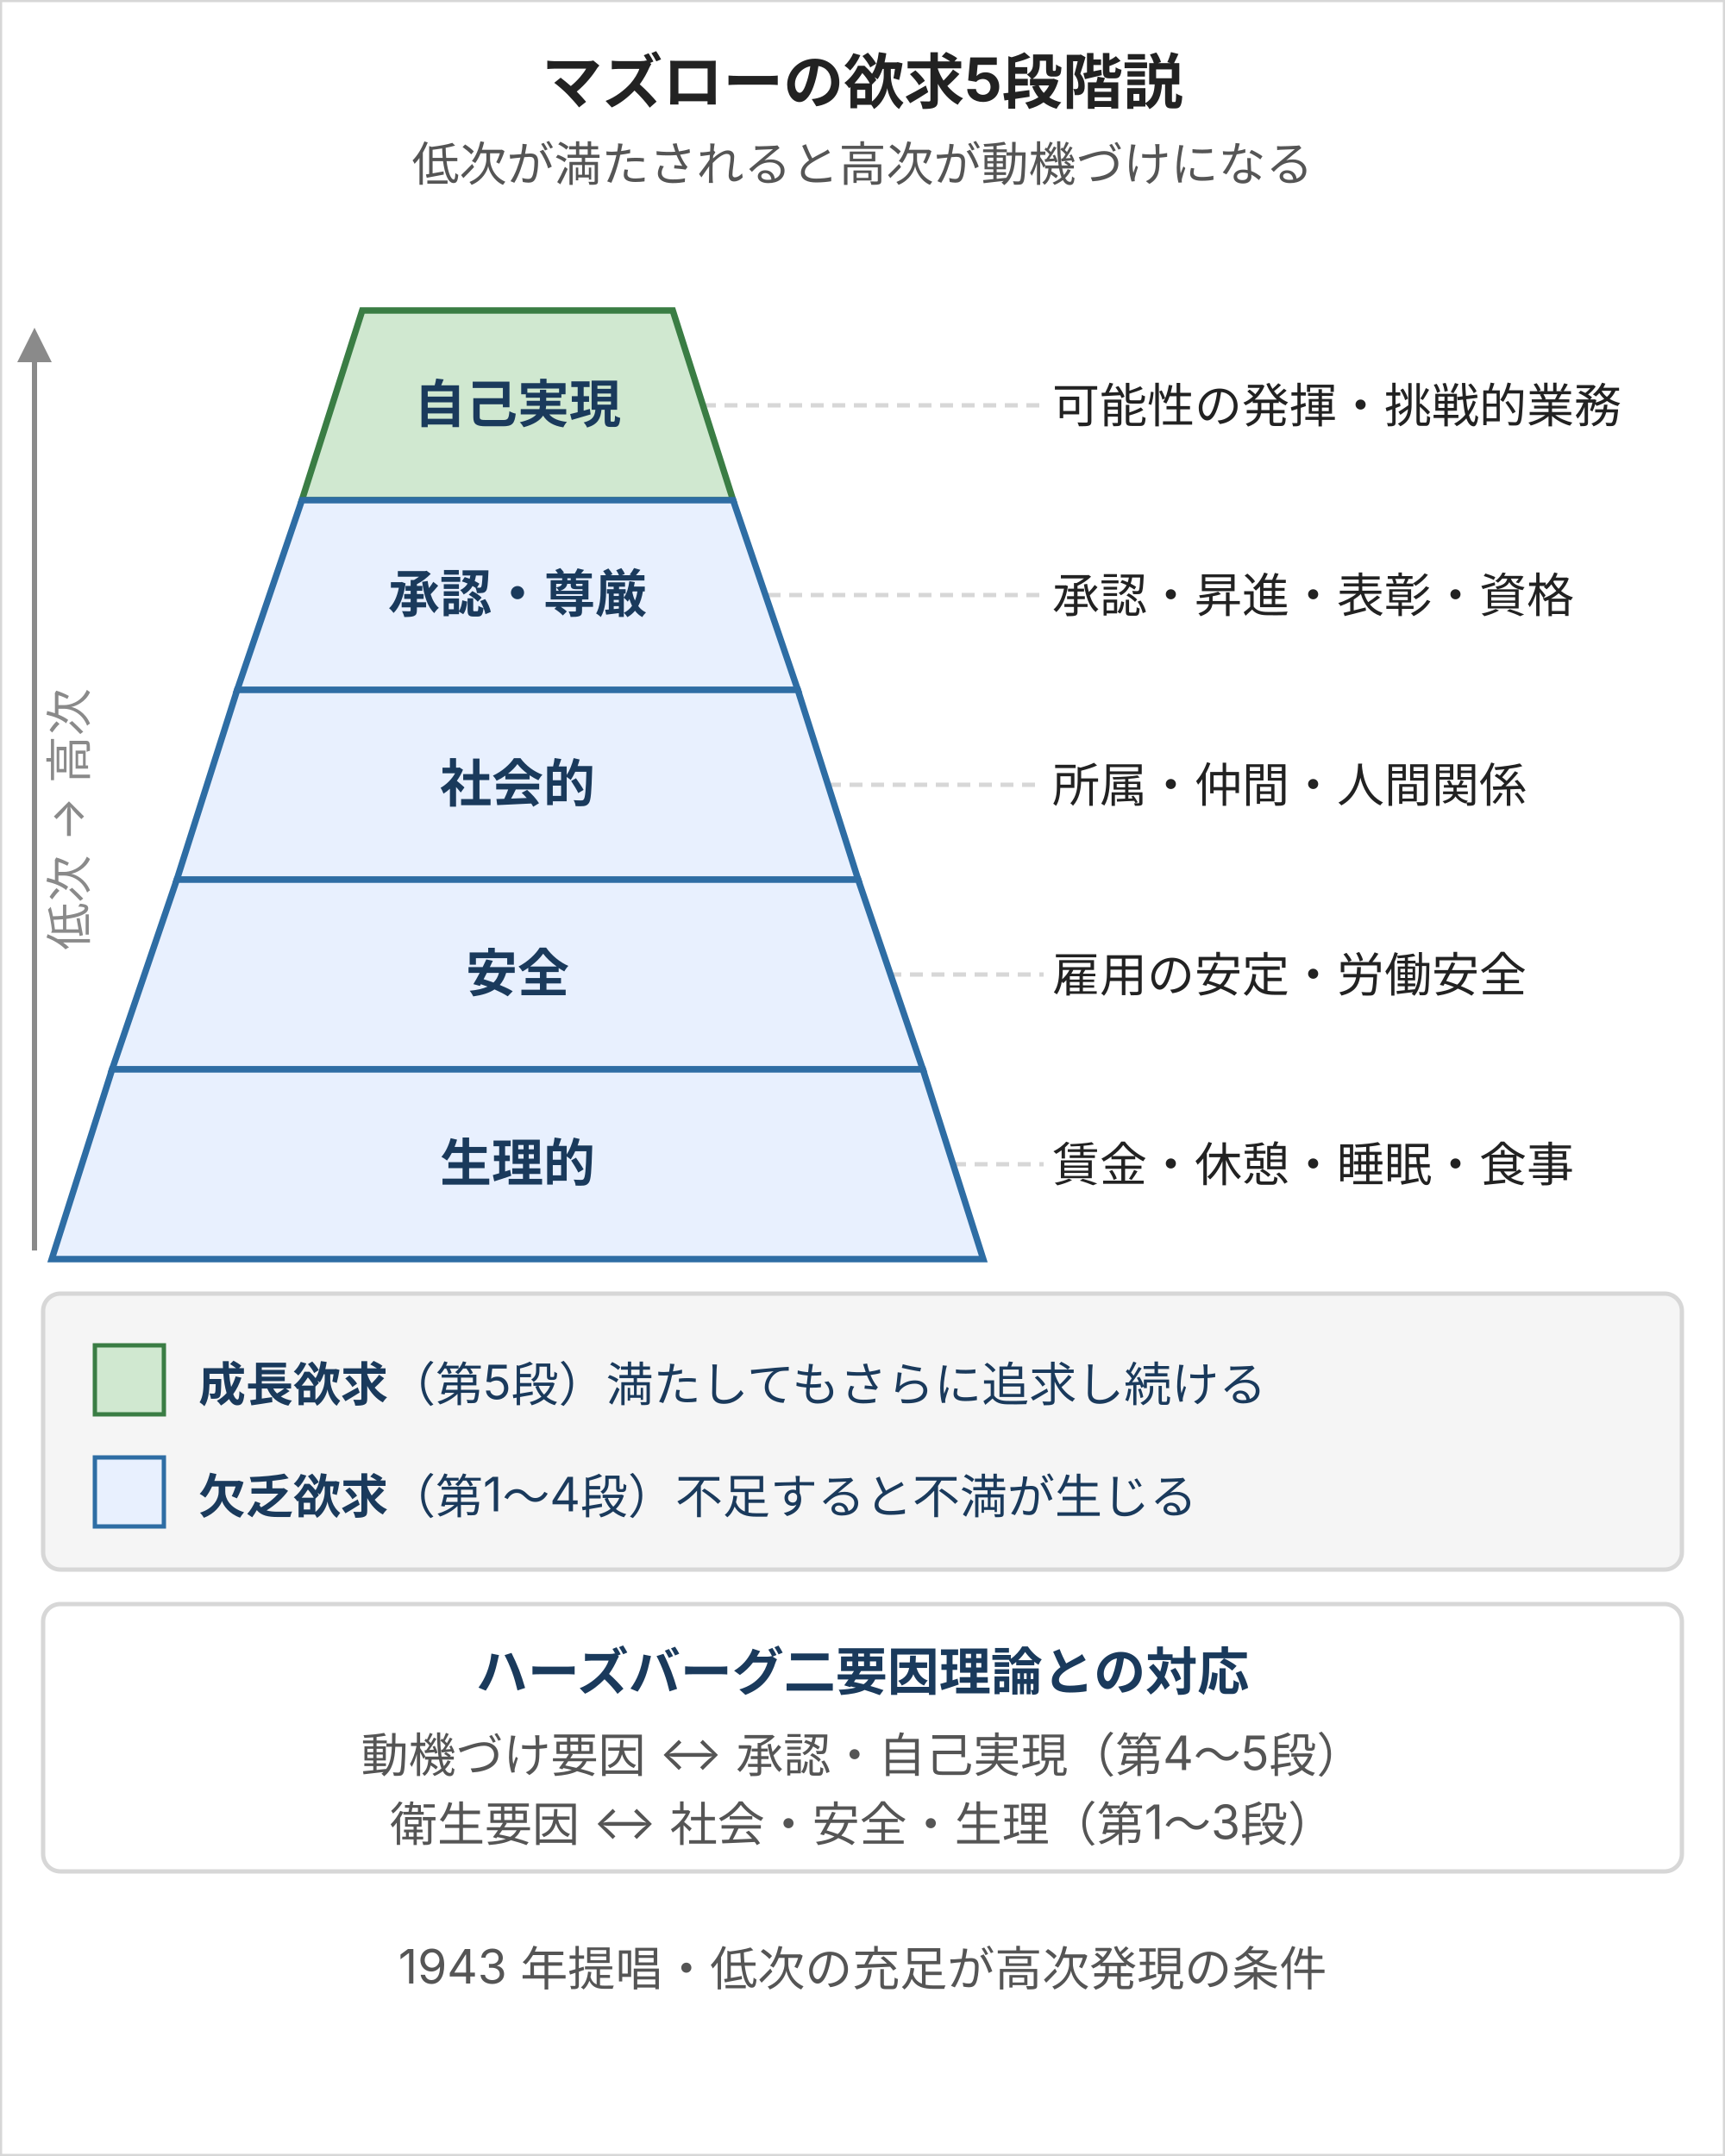
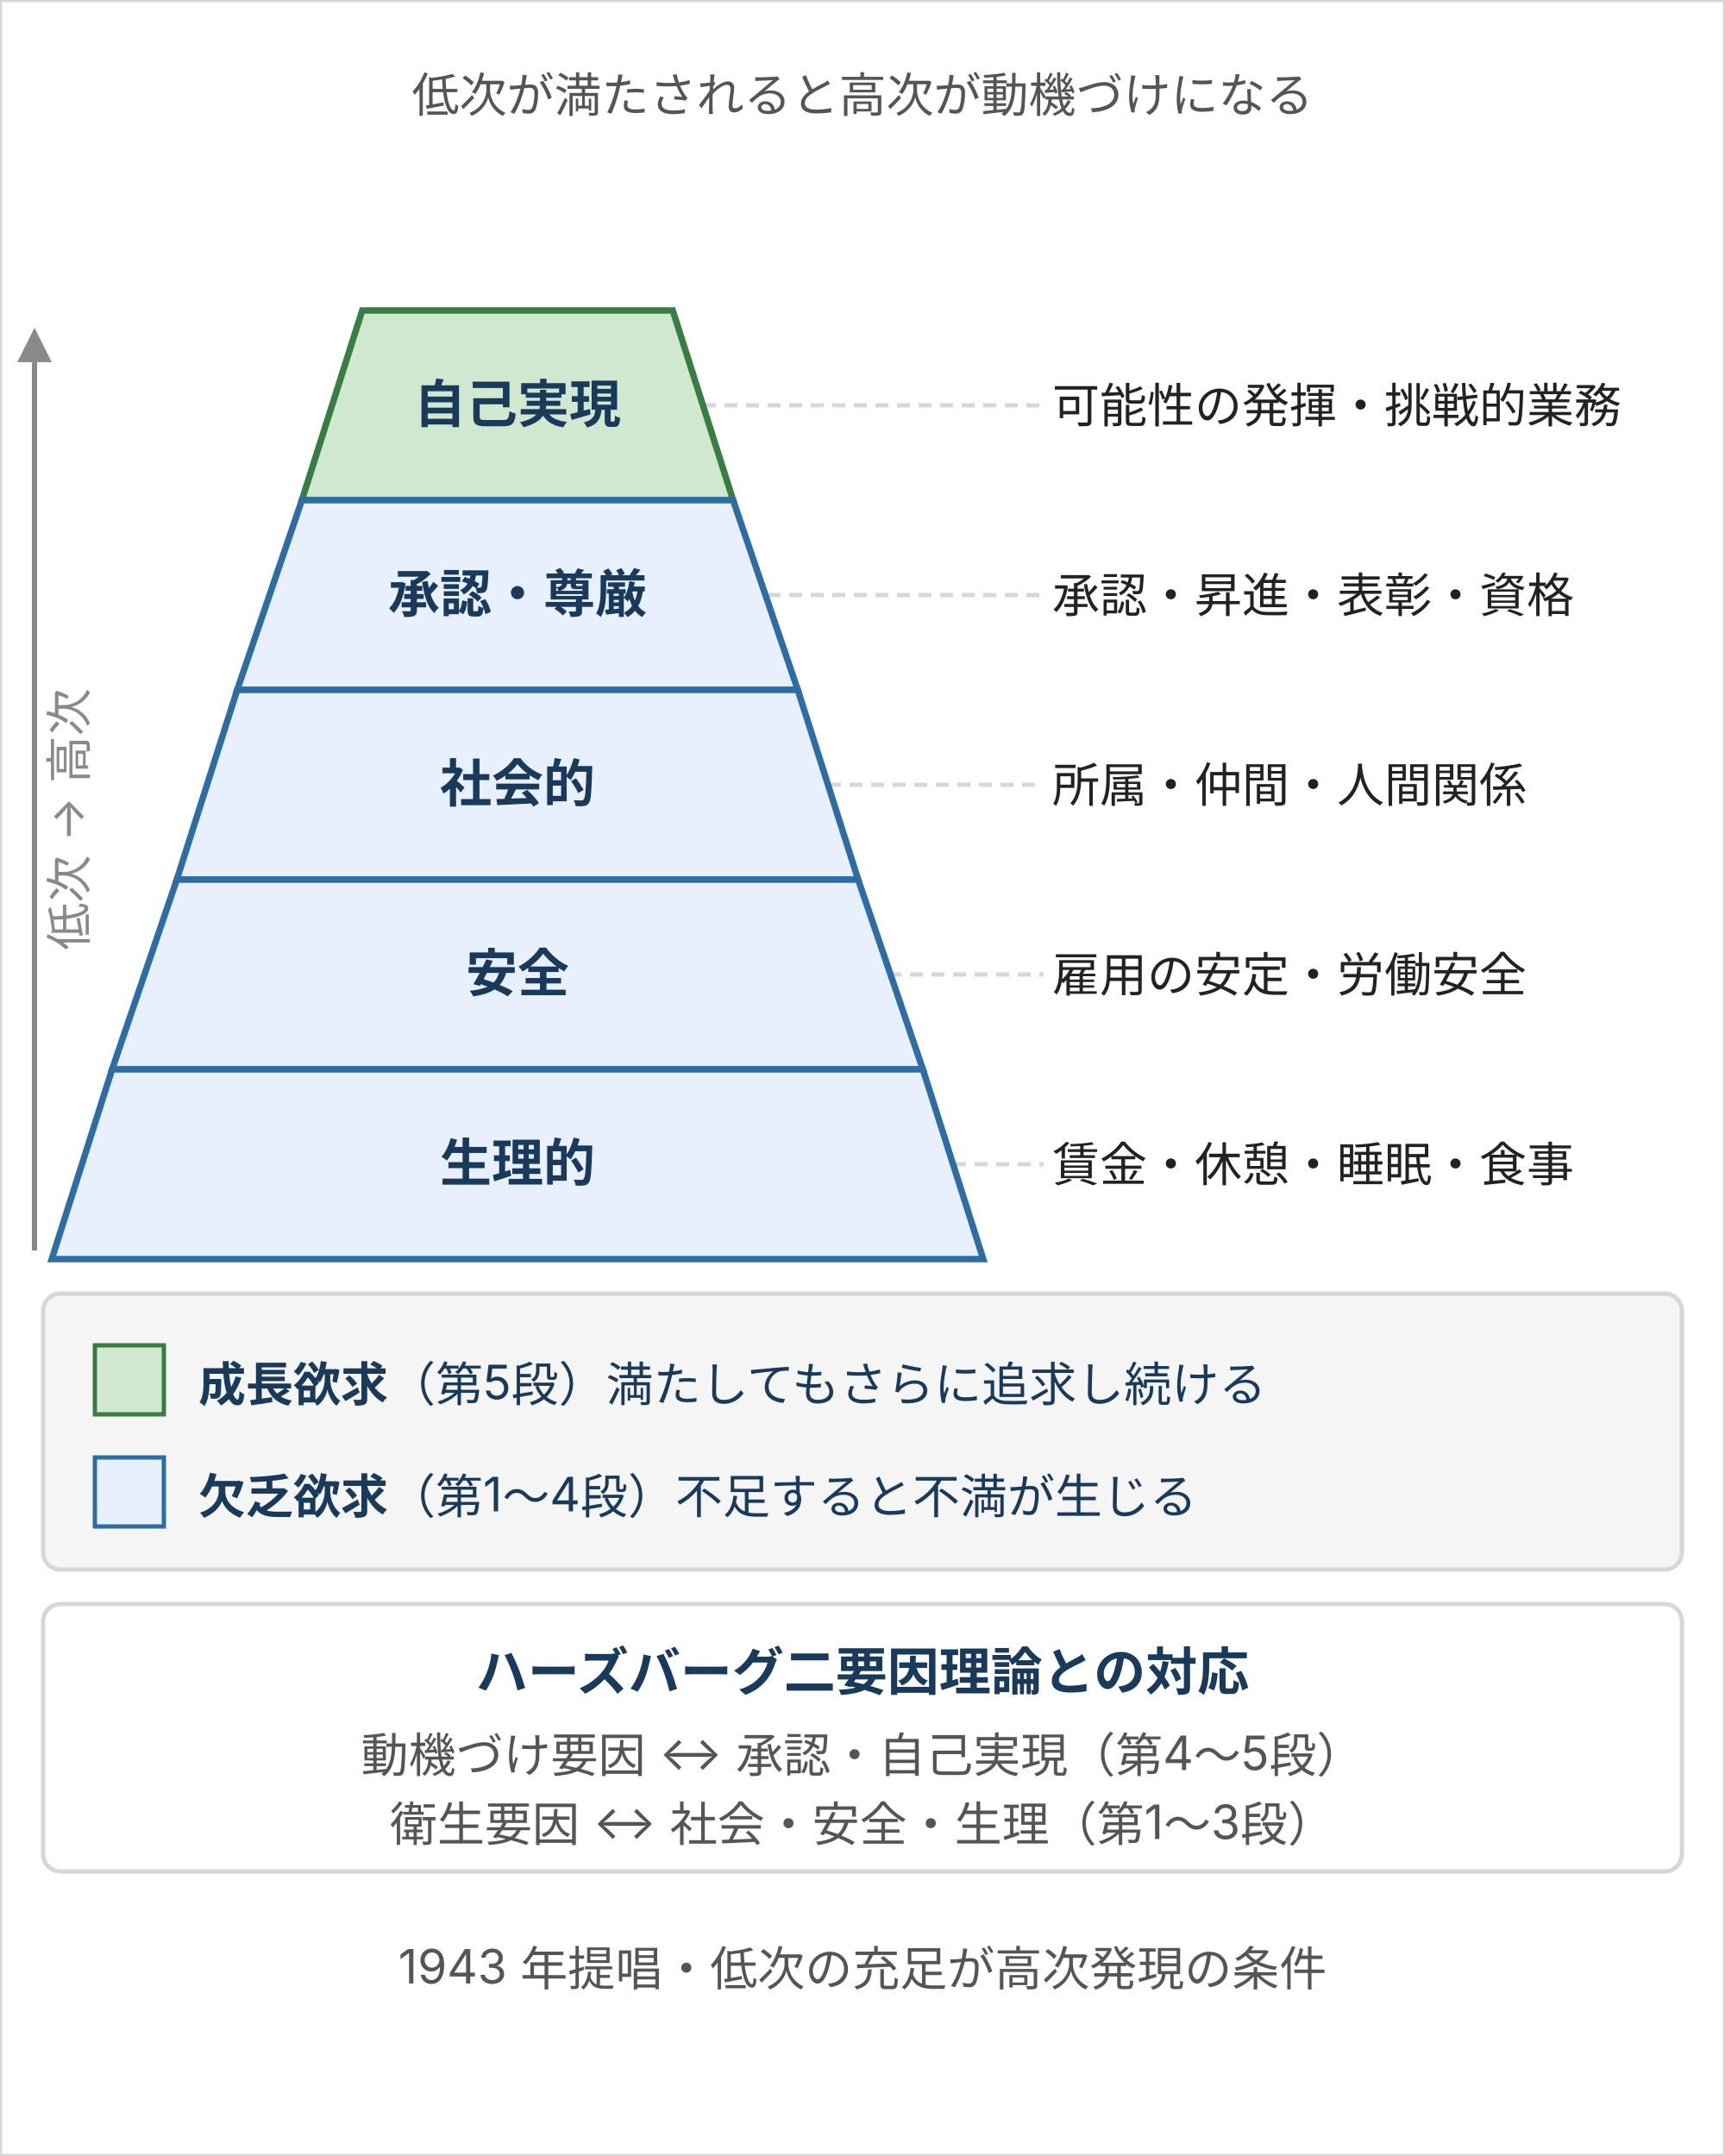
<svg xmlns="http://www.w3.org/2000/svg" width="400" height="500" viewBox="0 0 400 500" style="max-width:400px;width:100%" role="img" aria-label="マズローの欲求5段階説のピラミッド図。下から生理的・安全・社会的・承認尊厳・自己実現の5段階を積み上げ、各段の内容（職場例）を併記する。第1〜4段を欠乏欲求、第5段を成長欲求として色で区分し、低次の充足が高次の発現条件であることを示す。ハーズバーグの動機づけ要因・衛生要因との対応も示す" font-family="Inter, &quot;Noto Sans JP&quot;, &quot;Hiragino Kaku Gothic ProN&quot;, sans-serif">
  <defs>
    <marker id="m-up" markerWidth="8" markerHeight="8" refX="4" refY="4" orient="auto" markerUnits="userSpaceOnUse">
      <polygon points="0 8, 8 4, 0 0" fill="#8a8a8a" />
    </marker>
  </defs>
  <rect width="400" height="500" fill="#ffffff" stroke="#d7d7d7" />
-   <text x="200" y="24" text-anchor="middle" font-size="14" font-weight="bold" fill="#222">マズローの欲求5段階説</text>
-   <text x="200" y="42" text-anchor="middle" font-size="11" fill="#555">低次が満たされると高次が動機づけになる</text>
+   <text x="200" y="26" text-anchor="middle" font-size="11" fill="#555">低次が満たされると高次が動機づけになる</text>
  <line x1="8" y1="290" x2="8" y2="80" stroke="#8a8a8a" stroke-width="1.2" marker-end="url(#m-up)" />
  <text x="20" y="190" font-size="11" fill="#8a8a8a" transform="rotate(-90,20,190)" text-anchor="middle">低次 → 高次</text>
  <line x1="163" y1="94" x2="242" y2="94" stroke="#d7d7d7" stroke-dasharray="3,2" />
  <line x1="178" y1="138" x2="242" y2="138" stroke="#d7d7d7" stroke-dasharray="3,2" />
  <line x1="192" y1="182" x2="242" y2="182" stroke="#d7d7d7" stroke-dasharray="3,2" />
  <line x1="206" y1="226" x2="242" y2="226" stroke="#d7d7d7" stroke-dasharray="3,2" />
  <line x1="221" y1="270" x2="242" y2="270" stroke="#d7d7d7" stroke-dasharray="3,2" />
  <polygon points="84,72 156,72 170,116 70,116" fill="#d0e8d0" stroke="#3a7d44" stroke-width="1.5" />
  <text x="120" y="98" text-anchor="middle" font-size="12" font-weight="bold" fill="#1a3a5c">自己実現</text>
  <polygon points="70,116 170,116 185,160 55,160" fill="#e8f0fe" stroke="#2e6da4" stroke-width="1.5" />
  <text x="120" y="142" text-anchor="middle" font-size="12" font-weight="bold" fill="#1a3a5c">承認・尊厳</text>
  <polygon points="55,160 185,160 199,204 41,204" fill="#e8f0fe" stroke="#2e6da4" stroke-width="1.5" />
  <text x="120" y="186" text-anchor="middle" font-size="12" font-weight="bold" fill="#1a3a5c">社会的</text>
  <polygon points="41,204 199,204 214,248 26,248" fill="#e8f0fe" stroke="#2e6da4" stroke-width="1.5" />
  <text x="120" y="230" text-anchor="middle" font-size="12" font-weight="bold" fill="#1a3a5c">安全</text>
  <polygon points="26,248 214,248 228,292 12,292" fill="#e8f0fe" stroke="#2e6da4" stroke-width="1.5" />
  <text x="120" y="274" text-anchor="middle" font-size="12" font-weight="bold" fill="#1a3a5c">生理的</text>
  <text x="244" y="98" font-size="11" fill="#222">可能性の発揮・挑戦的業務</text>
  <text x="244" y="142" font-size="11" fill="#222">承認・昇進・表彰・資格</text>
  <text x="244" y="186" font-size="11" fill="#222">所属・仲間・人間関係</text>
  <text x="244" y="230" font-size="11" fill="#222">雇用の安定・労働安全</text>
  <text x="244" y="274" font-size="11" fill="#222">賃金・休憩・睡眠・食事</text>
  <rect x="10" y="300" width="380" height="64" fill="#f5f5f5" stroke="#d7d7d7" rx="4" />
  <rect x="22" y="312" width="16" height="16" fill="#d0e8d0" stroke="#3a7d44" />
  <text x="46" y="325" font-size="11" fill="#1a3a5c">
    <tspan font-weight="bold">成長欲求</tspan>（第5段）満たしてもさらに追求し続ける</text>
  <rect x="22" y="338" width="16" height="16" fill="#e8f0fe" stroke="#2e6da4" />
  <text x="46" y="351" font-size="11" fill="#1a3a5c">
    <tspan font-weight="bold">欠乏欲求</tspan>（第1〜4段）不足すると不満が生じる</text>
  <rect x="10" y="372" width="380" height="62" fill="#ffffff" stroke="#d7d7d7" rx="4" />
  <text x="200" y="392" text-anchor="middle" font-size="12" font-weight="bold" fill="#1a3a5c">ハーズバーグ二要因理論との対応</text>
  <text x="200" y="411" text-anchor="middle" font-size="11" fill="#555">動機づけ要因 ↔ 承認・自己実現（第4〜5段）</text>
  <text x="200" y="427" text-anchor="middle" font-size="11" fill="#555">衛生要因 ↔ 社会・安全・生理（第1〜3段）</text>
  <text x="200" y="460" text-anchor="middle" font-size="11" fill="#555">1943 年提唱・低次の充足が高次発現の条件</text>
</svg>
